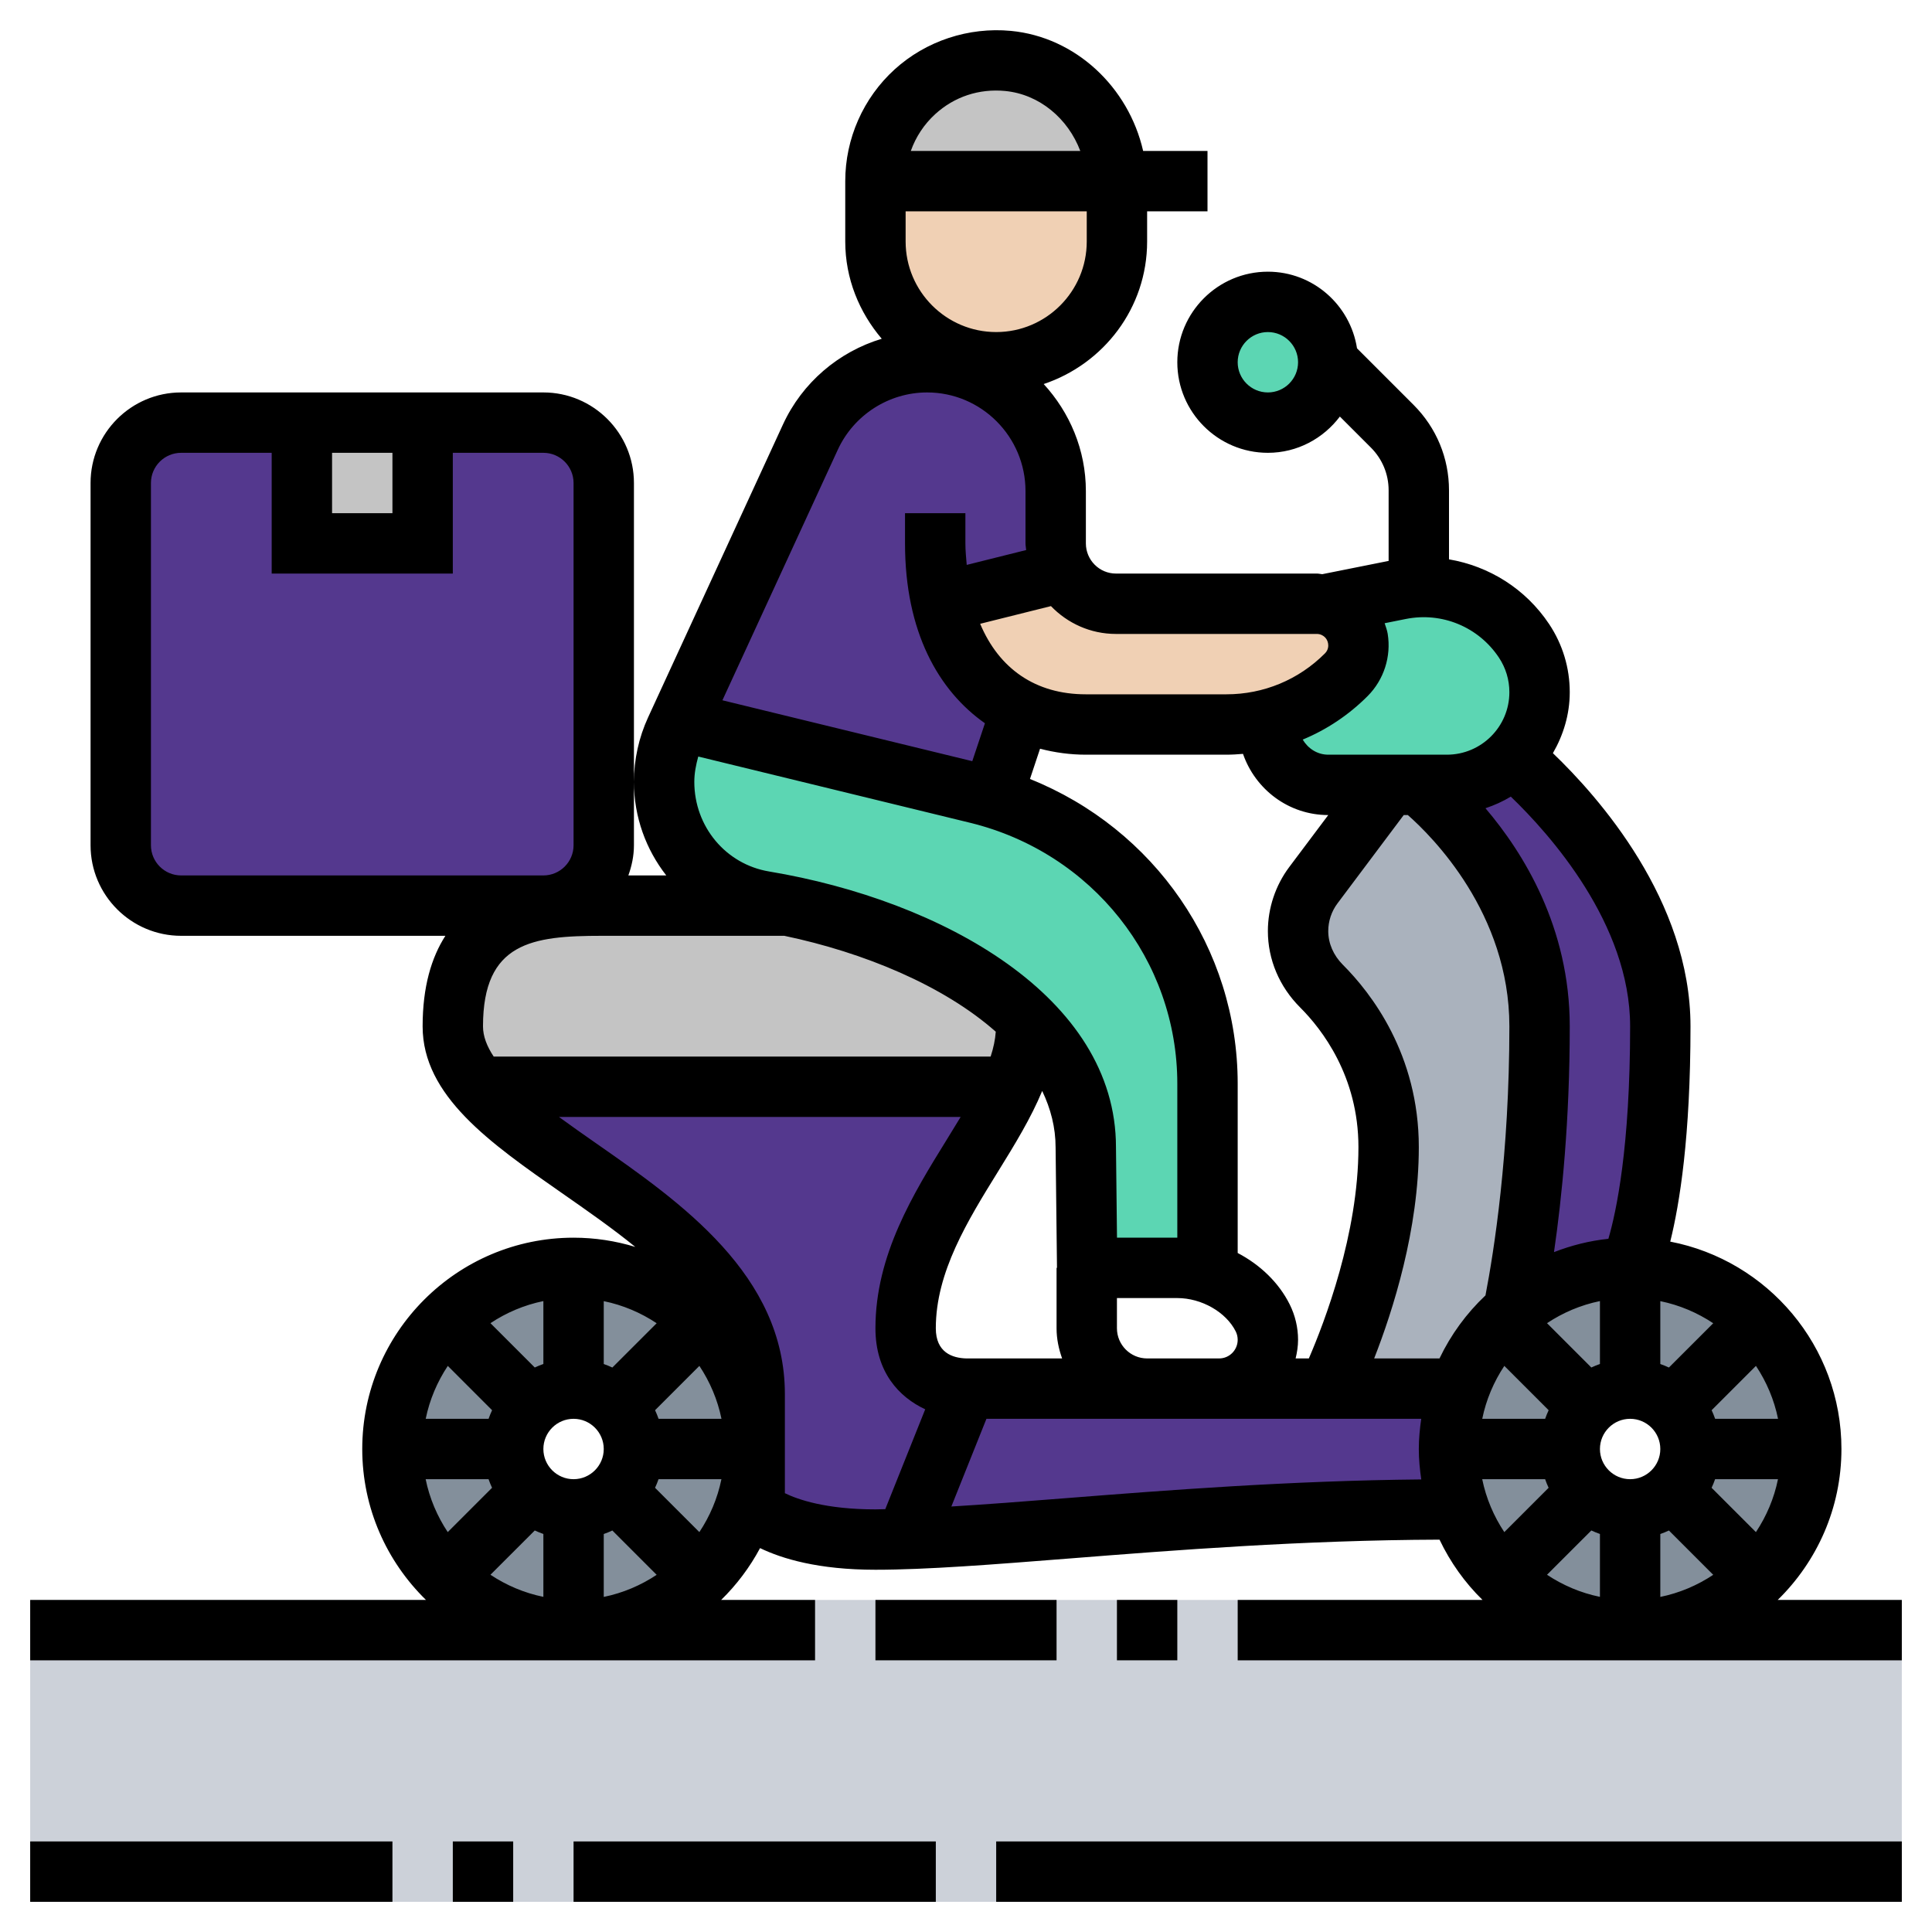
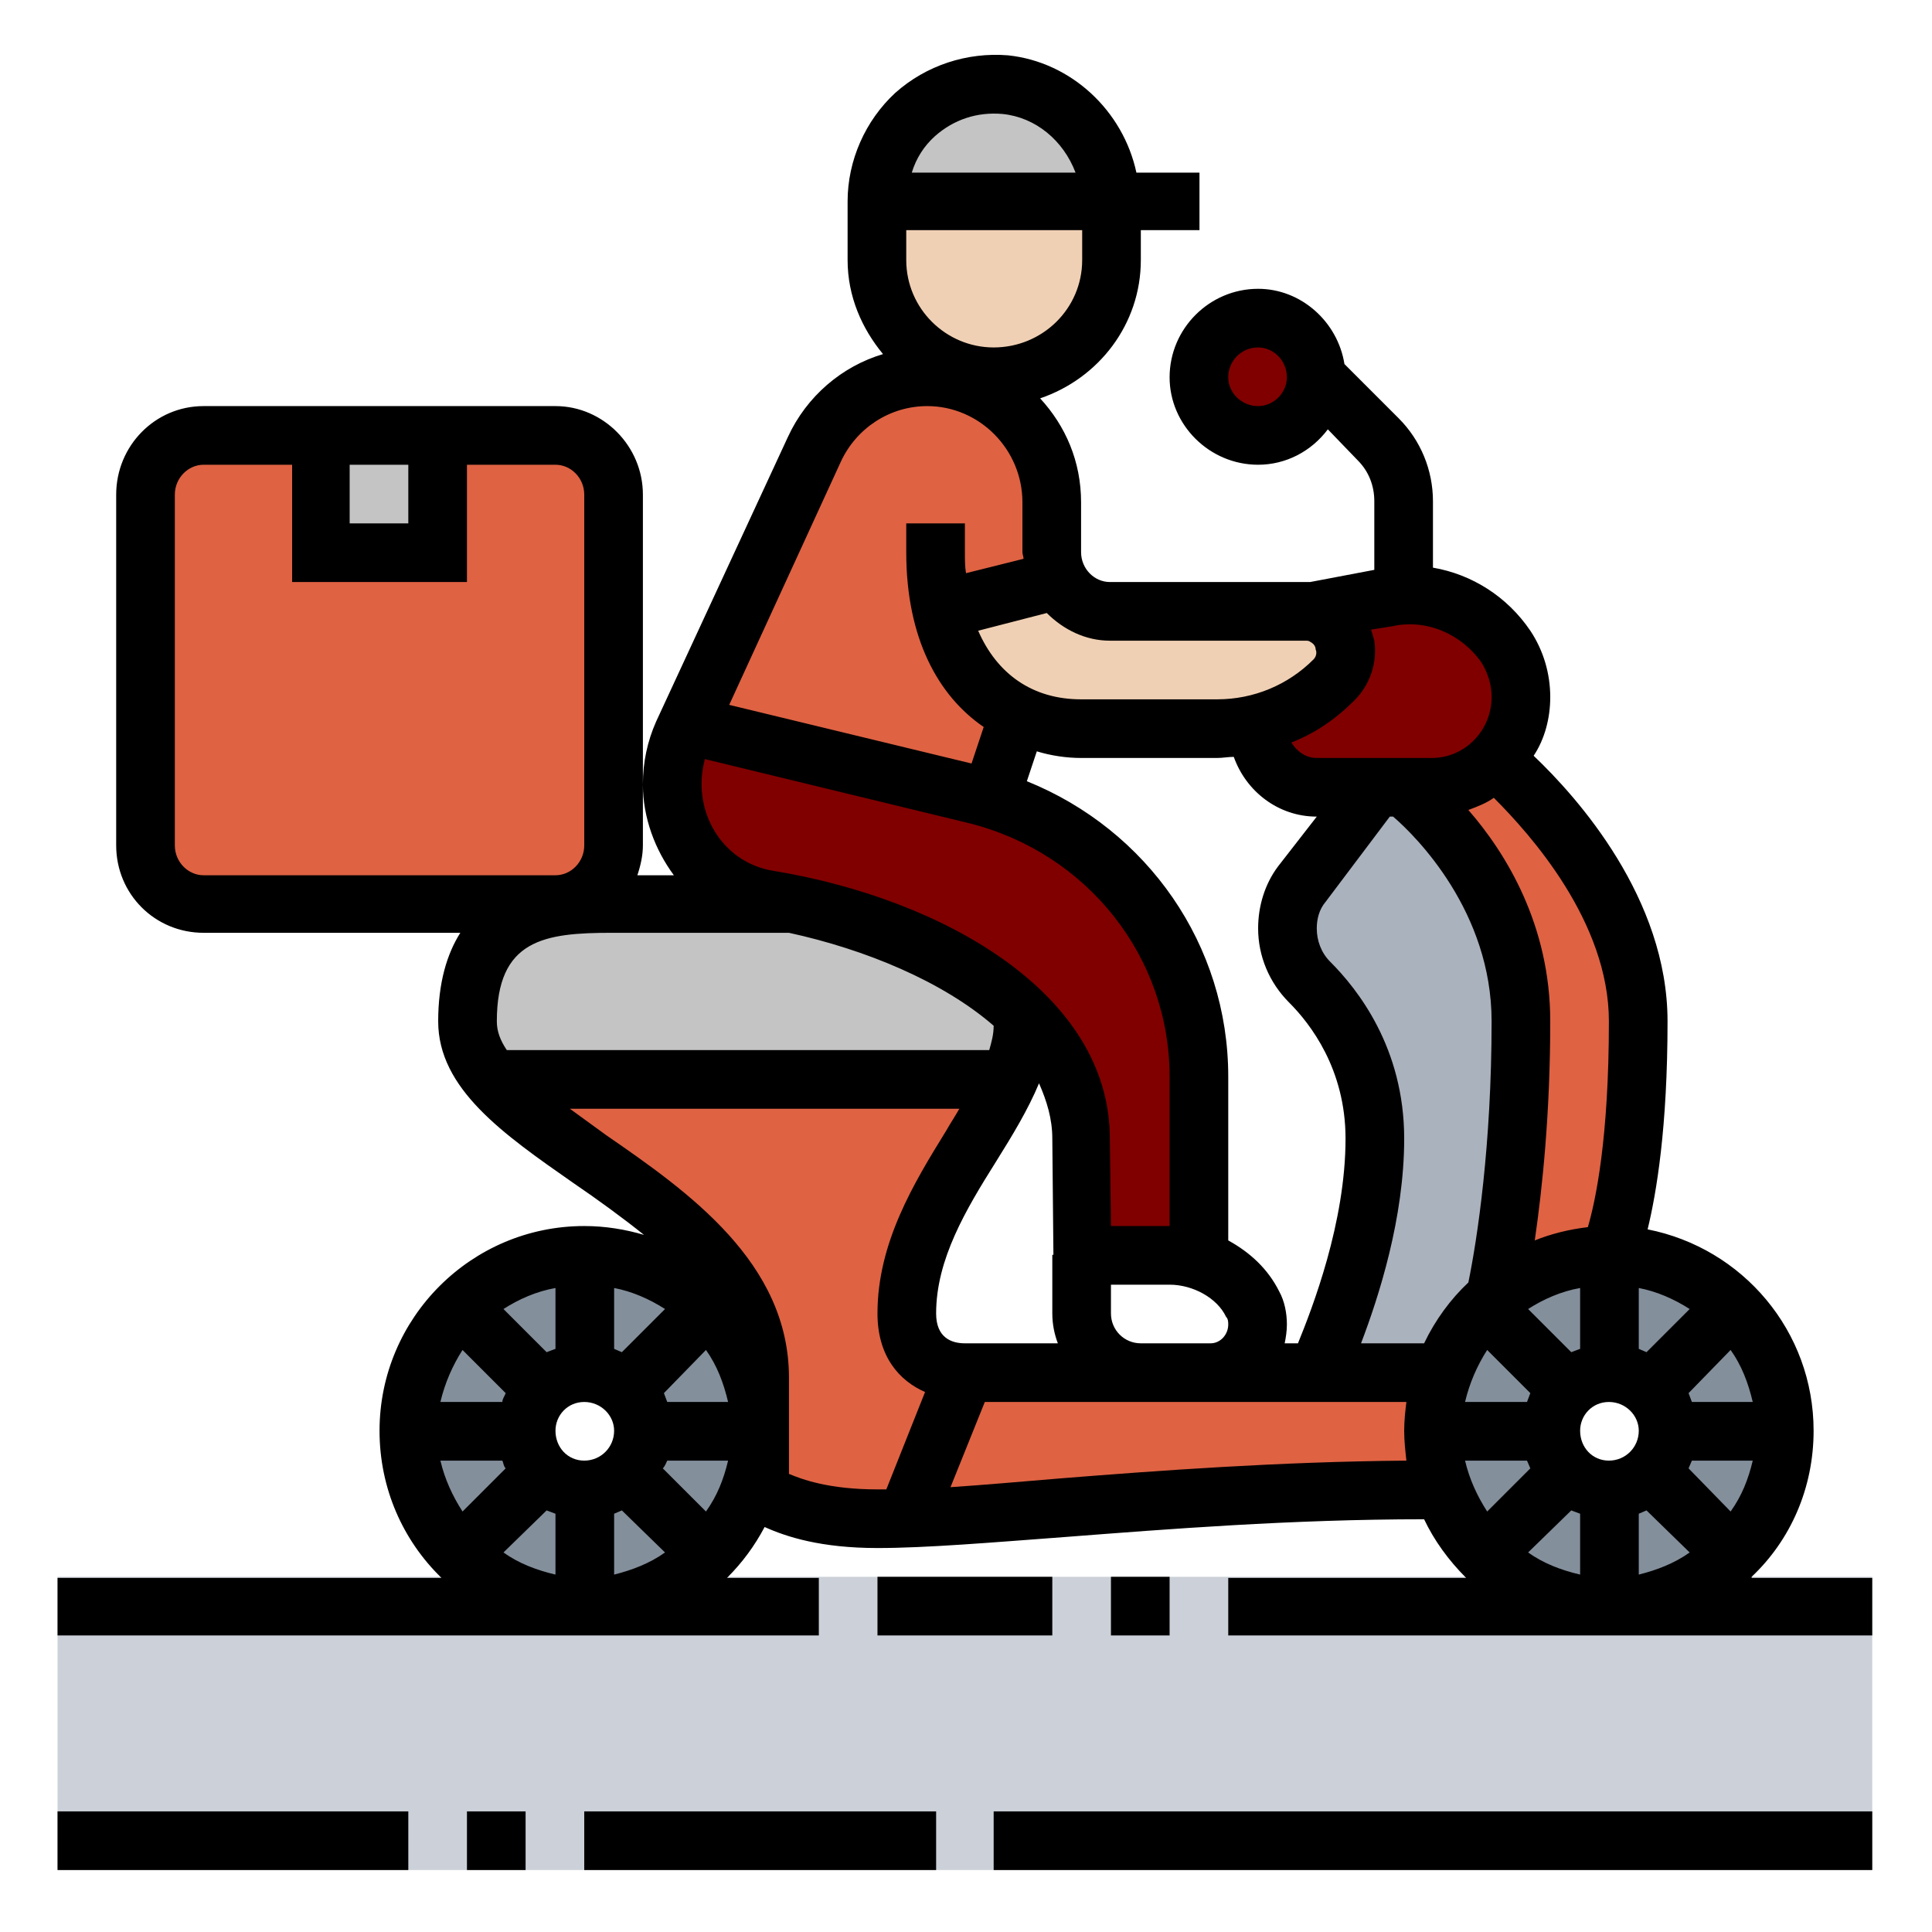
- <svg xmlns="http://www.w3.org/2000/svg" width="64" height="64">
-   <g>
-     <rect x="-1" y="-1" width="66" height="66" id="canvas_background" fill="none" />
-   </g>
-   <g>
-     <path d="m1,53l0,10l12,0l2,0l2,0l2,0l12,0l2,0l30,0l0,-10l-62,0z" fill="#ccd1d9" id="svg_1" />
-     <path d="m54,42c-3.314,0 -6,2.686 -6,6s2.686,6 6,6s6,-2.686 6,-6s-2.686,-6 -6,-6zm0,8c-1.105,0 -2,-0.895 -2,-2s0.895,-2 2,-2s2,0.895 2,2s-0.895,2 -2,2z" fill="#838f9b" id="svg_2" />
-     <path d="m19,42c-3.314,0 -6,2.686 -6,6s2.686,6 6,6s6,-2.686 6,-6s-2.686,-6 -6,-6zm0,8c-1.105,0 -2,-0.895 -2,-2s0.895,-2 2,-2s2,0.895 2,2s-0.895,2 -2,2z" fill="#838f9b" id="svg_3" />
-     <path d="m55,34c0,6 -1,8 -1,8c-1.48,0 -2.83,0.53 -3.87,1.42c0.27,-1.31 0.87,-4.77 0.87,-9.42c0,-5 -4,-8 -4,-8l0.93,0c0.85,0 1.62,-0.34 2.17,-0.9l0.01,-0.01c0.74,0.63 4.89,4.35 4.89,8.91z" fill="#54388e" id="svg_4" />
-     <circle cx="42" cy="12" fill="#5cd6b3" r="2" id="svg_5" />
-     <path d="m50.11,25.09l-0.01,0.01c-0.55,0.56 -1.32,0.9 -2.17,0.9l-0.93,0l-1,0l-2,0c-1.1,0 -2,-0.9 -2,-2l-0.04,-0.17c0.99,-0.23 1.9,-0.74 2.64,-1.48c0.27,-0.27 0.4,-0.62 0.4,-0.97c0,-0.49 -0.27,-0.98 -0.76,-1.23c-0.08,-0.04 -0.17,-0.08 -0.26,-0.1l0.02,-0.05l2.38,-0.48c1.58,-0.31 3.21,0.36 4.1,1.71c0.34,0.5 0.52,1.09 0.52,1.7c0,0.85 -0.34,1.61 -0.89,2.16z" fill="#5cd6b3" id="svg_6" />
-     <path d="m47,26s4,3 4,8c0,4.65 -0.6,8.11 -0.87,9.42c-0.8,0.68 -1.43,1.57 -1.78,2.58l-4.35,0s2,-4 2,-8c0,-2.67 -1.34,-4.45 -2.22,-5.34c-0.49,-0.48 -0.78,-1.13 -0.78,-1.82c0,-0.54 0.18,-1.08 0.51,-1.51l2.49,-3.33l1,0z" fill="#aab2bd" id="svg_7" />
-     <path d="m16,36l17,0l0.41,0.19c-1.11,2.32 -3.41,4.78 -3.41,7.81c0,2 2,2 2,2l-1.99,4.98c-0.36,0.01 -0.69,0.02 -1.01,0.02c-3,0 -4,-1 -4,-1l0,-2l0,-1.82c0,-5.02 -6.6,-7.28 -9.08,-10.1l0.08,-0.08z" fill="#54388e" id="svg_8" />
-     <path d="m48,48c0,0.66 0.11,1.3 0.31,1.89l-0.31,0.11c-7.37,0 -13.88,0.85 -17.99,0.98l1.99,-4.98l6,0l2.39,0l3.61,0l4.35,0c-0.23,0.63 -0.35,1.3 -0.35,2z" fill="#54388e" id="svg_9" />
-     <path d="m33,36l-17,0l-0.08,0.08c-0.57,-0.65 -0.92,-1.33 -0.92,-2.08c0,-4 3.1,-4 4.93,-4l6.07,0l0,-0.01c3.08,0.61 6.22,1.93 8.13,3.88l-0.13,0.13c0,0.73 -0.23,1.45 -0.59,2.19l-0.41,-0.19z" fill="#c4c4c4" id="svg_10" />
-     <path d="m20,15.875l0,12c0,1.1 -0.9,2 -2,2l-12,0c-1.1,0 -2,-0.9 -2,-2l0,-12c0,-1.1 0.9,-2 2,-2l4,0l0,4l4,0l0,-4l4,0c1.1,0 2,0.9 2,2z" fill="#54388e" id="svg_11" />
-     <path d="m10,14l4,0l0,4l-4,0l0,-4z" fill="#c4c4c4" id="svg_12" />
-     <path d="m40,42l-0.05,0.15c-0.31,-0.1 -0.63,-0.15 -0.95,-0.15l-2.99,0l-0.04,-4c0,-1.59 -0.7,-2.97 -1.84,-4.13c-1.91,-1.95 -5.05,-3.27 -8.13,-3.88c-0.23,-0.05 -0.46,-0.09 -0.69,-0.13c-0.96,-0.16 -1.79,-0.66 -2.37,-1.37c-0.59,-0.71 -0.94,-1.61 -0.94,-2.59c0,-0.59 0.13,-1.18 0.38,-1.72l0.18,-0.38l0.44,0.2l0.01,0l9.38,2.29c0.17,0.04 0.33,0.09 0.49,0.14c4.1,1.22 7.12,5 7.12,9.47l0,6.1z" fill="#5cd6b3" id="svg_13" />
-     <path d="m31.18,19.95c0.41,1.79 1.38,2.98 2.65,3.57l-0.83,2.48l-0.12,0.43c-0.16,-0.05 -0.32,-0.1 -0.49,-0.14l-9.38,-2.29l-0.01,0l-0.44,-0.2l4.28,-9.32c0.35,-0.76 0.9,-1.38 1.58,-1.81c0.67,-0.43 1.46,-0.67 2.29,-0.67c2.35,0 4.26,1.91 4.26,4.27l0,1.73c0,0.34 0.09,0.67 0.24,0.95l-0.21,0.05l-3.82,0.95z" fill="#54388e" id="svg_14" />
-     <path d="m44.24,20.15c0.49,0.25 0.76,0.74 0.76,1.23c0,0.35 -0.13,0.7 -0.4,0.97c-0.74,0.74 -1.65,1.25 -2.64,1.48c-0.43,0.12 -0.88,0.17 -1.33,0.17l-4.66,0c-0.77,0 -1.49,-0.15 -2.14,-0.48c-1.27,-0.59 -2.24,-1.78 -2.65,-3.57l3.82,-0.95l0.21,-0.05c0.34,0.62 1,1.05 1.76,1.05l6.66,0c0.12,0 0.24,0.02 0.35,0.05c0.09,0.02 0.18,0.06 0.26,0.1z" fill="#f0d0b4" id="svg_15" />
-     <path d="m37,6.17l0,1.83c0,1.1 -0.45,2.1 -1.17,2.83c-0.73,0.72 -1.73,1.17 -2.83,1.17c-2.21,0 -4,-1.79 -4,-4l0,-2l7.99,0c0.01,0.06 0.01,0.11 0.01,0.17z" fill="#f0d0b4" id="svg_16" />
-     <path d="m36.99,6l-7.99,0c0,-2.34 2.01,-4.21 4.39,-3.98c2.02,0.19 3.53,1.96 3.6,3.98z" fill="#c4c4c4" id="svg_17" />
-     <path d="m58.889,53c1.301,-1.272 2.111,-3.042 2.111,-5c0,-3.405 -2.445,-6.247 -5.671,-6.87c0.311,-1.25 0.671,-3.478 0.671,-7.13c0,-4.174 -3.053,-7.608 -4.558,-9.05c0.345,-0.598 0.558,-1.282 0.558,-2.02c0,-0.806 -0.236,-1.586 -0.684,-2.258c-0.781,-1.17 -1.988,-1.917 -3.316,-2.143l0,-2.286c0,-1.068 -0.416,-2.072 -1.172,-2.829l-1.875,-1.875c-0.223,-1.434 -1.456,-2.539 -2.953,-2.539c-1.654,0 -3,1.346 -3,3s1.346,3 3,3c0.977,0 1.837,-0.476 2.385,-1.201l1.029,1.029c0.378,0.379 0.586,0.881 0.586,1.415l0,2.338l-2.196,0.439l0,0.001c-0.06,-0.005 -0.118,-0.021 -0.178,-0.021l-6.66,0c-0.549,0 -0.995,-0.449 -0.995,-1l0,-1.731c0,-1.37 -0.538,-2.609 -1.397,-3.547c1.983,-0.664 3.426,-2.518 3.426,-4.722l0,-1l2,0l0,-2l-2.132,0c-0.482,-2.113 -2.234,-3.772 -4.381,-3.977c-1.399,-0.132 -2.811,0.331 -3.851,1.276s-1.636,2.295 -1.636,3.701l0,2c0,1.233 0.466,2.349 1.209,3.222c-1.423,0.428 -2.632,1.449 -3.272,2.839l-4.468,9.703c-0.307,0.666 -0.469,1.404 -0.469,2.136c0,1.168 0.402,2.242 1.071,3.1l-1.256,0c0.113,-0.314 0.185,-0.648 0.185,-1l0,-2.1l0,-9.9c0,-1.654 -1.346,-3 -3,-3l-12,0c-1.654,0 -3,1.346 -3,3l0,12c0,1.654 1.346,3 3,3l8.754,0c-0.459,0.715 -0.754,1.679 -0.754,3c0,2.305 2.243,3.869 4.618,5.525c0.829,0.578 1.667,1.162 2.427,1.781c-0.648,-0.198 -1.334,-0.306 -2.045,-0.306c-3.859,0 -7,3.14 -7,7c0,1.958 0.81,3.728 2.111,5l-13.111,0l0,2l26,0l0,-2l-3.111,0c0.512,-0.501 0.948,-1.079 1.289,-1.717c0.724,0.349 1.922,0.717 3.822,0.717c1.696,0 3.899,-0.174 6.451,-0.375c3.441,-0.272 7.706,-0.607 12.235,-0.622c0.357,0.748 0.838,1.424 1.424,1.997l-8.11,0l0,2l22,0l0,-2l-4.111,0zm-16.889,-40c-0.552,0 -1,-0.449 -1,-1s0.448,-1 1,-1s1,0.449 1,1s-0.448,1 -1,1zm-9.988,32c-0.462,-0.012 -1.012,-0.195 -1.012,-1c0,-1.859 1.05,-3.556 2.065,-5.197c0.558,-0.901 1.092,-1.775 1.459,-2.664c0.281,0.586 0.444,1.209 0.444,1.872l0.046,3.989l-0.014,0l0,2c0,0.352 0.072,0.686 0.184,1l-3.172,0zm-15.658,-10c-0.222,-0.335 -0.354,-0.668 -0.354,-1c0,-2.785 1.63,-3 3.933,-3l6.049,0c2.632,0.552 5.272,1.644 7.004,3.177c-0.019,0.266 -0.077,0.54 -0.17,0.823l-16.462,0zm6.777,-9.939l9.015,2.197c4.036,0.991 6.854,4.545 6.854,8.642l0,5.1l-1.998,0l-0.034,-3c0,-4.983 -5.771,-8.176 -11.49,-9.131c-1.436,-0.239 -2.478,-1.488 -2.478,-2.969c0,-0.283 0.054,-0.564 0.131,-0.839zm13.869,18.939l0,-1l2,0c0.802,0 1.615,0.464 1.935,1.105c0.043,0.086 0.065,0.182 0.065,0.277c0,0.341 -0.275,0.618 -0.614,0.618l-2.386,0c-0.552,0 -1,-0.449 -1,-1zm5.724,-0.788c-0.362,-0.727 -0.982,-1.316 -1.724,-1.705l0,-5.607c0,-4.494 -2.764,-8.445 -6.881,-10.095l0.334,-1.003c0.496,0.13 1.005,0.198 1.515,0.198l4.658,0c0.185,0 0.368,-0.012 0.55,-0.027c0.407,1.175 1.512,2.027 2.824,2.027l-1.295,1.726c-0.454,0.607 -0.705,1.359 -0.705,2.117c0,0.943 0.38,1.841 1.069,2.53c0.721,0.72 1.931,2.279 1.931,4.627c0,2.88 -1.13,5.813 -1.643,7l-0.438,0c0.048,-0.199 0.081,-0.404 0.081,-0.618c0,-0.404 -0.096,-0.809 -0.276,-1.17zm1.758,-11.255c-0.31,-0.311 -0.482,-0.706 -0.482,-1.114c0,-0.328 0.108,-0.654 0.306,-0.917l2.194,-2.926l0.137,0c0.797,0.701 3.363,3.248 3.363,7c0,4.23 -0.512,7.459 -0.792,8.912c-0.629,0.593 -1.146,1.3 -1.523,2.088l-2.164,0c0.622,-1.588 1.479,-4.269 1.479,-7c0,-3.069 -1.577,-5.103 -2.518,-6.043zm4.619,15.043c0.13,-0.637 0.384,-1.229 0.732,-1.753l1.468,1.468c-0.044,0.093 -0.082,0.188 -0.116,0.285l-2.084,0zm4.899,2c-0.552,0 -1,-0.449 -1,-1s0.448,-1 1,-1s1,0.449 1,1s-0.448,1 -1,1zm1,1.816c0.098,-0.035 0.193,-0.072 0.285,-0.116l1.468,1.468c-0.524,0.348 -1.116,0.602 -1.753,0.732l0,-2.084zm3.167,-0.063l-1.468,-1.468c0.044,-0.093 0.082,-0.188 0.116,-0.285l2.083,0c-0.129,0.637 -0.383,1.229 -0.731,1.753zm-1.351,-3.753c-0.035,-0.098 -0.072,-0.193 -0.116,-0.285l1.468,-1.468c0.348,0.524 0.602,1.116 0.732,1.753l-2.084,0zm-1.531,-1.699c-0.093,-0.044 -0.188,-0.082 -0.285,-0.116l0,-2.083c0.637,0.13 1.229,0.384 1.753,0.732l-1.468,1.467zm-2.285,-0.117c-0.098,0.035 -0.193,0.072 -0.285,0.116l-1.468,-1.468c0.524,-0.348 1.116,-0.602 1.753,-0.732l0,2.084zm-1.816,3.816c0.035,0.098 0.072,0.193 0.116,0.285l-1.468,1.468c-0.348,-0.524 -0.602,-1.116 -0.732,-1.753l2.084,0zm1.531,1.699c0.093,0.044 0.188,0.081 0.285,0.116l0,2.083c-0.637,-0.13 -1.229,-0.384 -1.753,-0.732l1.468,-1.467zm1.285,-16.699c0,4.008 -0.459,6.145 -0.72,7.037c-0.63,0.065 -1.232,0.22 -1.802,0.441c0.26,-1.791 0.522,-4.362 0.522,-7.478c0,-3.279 -1.533,-5.748 -2.792,-7.226c0.296,-0.099 0.577,-0.225 0.839,-0.385c1.282,1.233 3.953,4.21 3.953,7.611zm-4.348,-12.219c0.228,0.342 0.348,0.739 0.348,1.149c0,1.142 -0.929,2.07 -2.07,2.07l-3.93,0c-0.365,0 -0.672,-0.207 -0.846,-0.5c0.795,-0.329 1.525,-0.815 2.152,-1.443c0.537,-0.539 0.785,-1.31 0.663,-2.062c-0.02,-0.121 -0.063,-0.235 -0.101,-0.35l0.704,-0.141c1.195,-0.238 2.404,0.263 3.08,1.277zm-12.686,-0.781l6.66,0c0.058,0 0.114,0.014 0.166,0.04c0.149,0.075 0.191,0.206 0.203,0.277c0.012,0.072 0.014,0.209 -0.105,0.328c-0.872,0.874 -2.032,1.355 -3.264,1.355l-4.658,0c-1.668,0 -2.873,-0.849 -3.499,-2.336l2.345,-0.586c0.545,0.566 1.306,0.922 2.152,0.922zm-5.984,-17.221c0.632,-0.575 1.448,-0.848 2.315,-0.765c1.133,0.109 2.082,0.91 2.489,1.986l-5.614,0c0.164,-0.463 0.44,-0.884 0.81,-1.221zm-0.982,3.221l6,0l0,1c0,1.654 -1.346,3 -3,3s-3,-1.346 -3,-3l0,-1zm-2.247,7.898c0.531,-1.153 1.692,-1.898 2.959,-1.898c1.797,0 3.259,1.466 3.259,3.269l0,1.731c0,0.076 0.017,0.147 0.022,0.221l-1.969,0.492c-0.019,-0.234 -0.044,-0.463 -0.044,-0.713l0,-1l-2,0l0,1c0,2.934 1.11,4.879 2.647,5.959l-0.419,1.256l-8.277,-2.017l3.822,-8.3zm-16.753,0.102l2,0l0,2l-2,0l0,-2zm-6,13l0,-12c0,-0.551 0.448,-1 1,-1l3,0l0,4l6,0l0,-4l3,0c0.552,0 1,0.449 1,1l0,12c0,0.551 -0.448,1 -1,1l-12,0c-0.552,0 -1,-0.449 -1,-1zm16.816,19c-0.035,-0.098 -0.072,-0.193 -0.116,-0.285l1.468,-1.468c0.348,0.524 0.602,1.116 0.732,1.753l-2.084,0zm-1.816,1c0,0.551 -0.448,1 -1,1s-1,-0.449 -1,-1s0.448,-1 1,-1s1,0.449 1,1zm0.285,-2.699c-0.093,-0.044 -0.188,-0.082 -0.285,-0.116l0,-2.083c0.637,0.13 1.229,0.384 1.753,0.732l-1.468,1.467zm-2.285,-0.117c-0.098,0.035 -0.193,0.072 -0.285,0.116l-1.468,-1.468c0.524,-0.348 1.116,-0.602 1.753,-0.732l0,2.084zm-1.699,1.531c-0.044,0.093 -0.082,0.188 -0.116,0.285l-2.083,0c0.13,-0.637 0.384,-1.229 0.732,-1.753l1.467,1.468zm-0.117,2.285c0.035,0.098 0.072,0.193 0.116,0.285l-1.468,1.468c-0.348,-0.524 -0.602,-1.116 -0.732,-1.753l2.084,0zm1.531,1.699c0.093,0.044 0.188,0.081 0.285,0.116l0,2.083c-0.637,-0.13 -1.229,-0.384 -1.753,-0.732l1.468,-1.467zm2.285,0.117c0.098,-0.035 0.193,-0.072 0.285,-0.116l1.468,1.468c-0.524,0.348 -1.116,0.602 -1.753,0.732l0,-2.084zm3.167,-0.063l-1.468,-1.468c0.044,-0.093 0.082,-0.188 0.116,-0.285l2.083,0c-0.129,0.637 -0.383,1.229 -0.731,1.753zm2.833,-1.289l0,-3.283c0,-3.947 -3.459,-6.359 -6.237,-8.296c-0.428,-0.299 -0.848,-0.593 -1.247,-0.885l13.307,0c-0.149,0.247 -0.302,0.497 -0.459,0.75c-1.108,1.792 -2.364,3.822 -2.364,6.25c0,1.446 0.776,2.278 1.649,2.685l-1.323,3.308c-0.105,0.001 -0.226,0.007 -0.326,0.007c-1.643,0 -2.572,-0.327 -3,-0.536zm9.294,0.166c-1.379,0.109 -2.641,0.206 -3.779,0.275l1.162,-2.905l14.403,0c-0.047,0.328 -0.08,0.66 -0.08,1c0,0.343 0.033,0.678 0.081,1.008c-4.377,0.041 -8.464,0.36 -11.787,0.622z" id="svg_18" />
-     <path d="m37,53l2,0l0,2l-2,0l0,-2z" id="svg_19" />
-     <path d="m1,61l12,0l0,2l-12,0l0,-2z" id="svg_20" />
-     <path d="m19,61l12,0l0,2l-12,0l0,-2z" id="svg_21" />
-     <path d="m15,61l2,0l0,2l-2,0l0,-2z" id="svg_22" />
-     <path d="m33,61l30,0l0,2l-30,0l0,-2z" id="svg_23" />
-     <path d="m29,53l6,0l0,2l-6,0l0,-2z" id="svg_24" />
+ <svg xmlns="http://www.w3.org/2000/svg" xml:space="preserve" width="17.462mm" height="17.462mm" version="1.1" style="shape-rendering:geometricPrecision; text-rendering:geometricPrecision; image-rendering:optimizeQuality; fill-rule:evenodd; clip-rule:evenodd" viewBox="0 0 1746 1746">
+   <defs>
+     <style type="text/css">
+    
+     .fil0 {fill:none}
+     .fil8 {fill:black}
+     .fil4 {fill:maroon}
+     .fil2 {fill:#838F9B}
+     .fil5 {fill:#AAB2BD}
+     .fil6 {fill:#C4C4C4}
+     .fil1 {fill:#CCD1D9}
+     .fil3 {fill:#DF6243}
+     .fil7 {fill:#F0D0B4}
+    
+   </style>
+   </defs>
+   <g id="Layer_x0020_1">
+     <rect id="canvas_background" class="fil0" x="89" y="77" width="15399" height="10636" />
+     <rect id="canvas_background_0" class="fil0" x="-1" y="-3" width="1746" height="1746" />
+     <polygon id="svg_1" class="fil1" points="52,1425 52,1690 369,1690 422,1690 475,1690 528,1690 846,1690 898,1690 1692,1690 1692,1425 52,1425 " />
+     <path id="svg_2" class="fil2" d="M1454 1134c-88,0 -159,72 -159,159 0,88 71,159 159,159 88,0 159,-71 159,-159 0,-87 -71,-159 -159,-159zm0 212c-29,0 -53,-24 -53,-53 0,-29 24,-53 53,-53 29,0 53,24 53,53 0,29 -24,53 -53,53z" />
+     <path id="svg_3" class="fil2" d="M528 1134c-88,0 -159,72 -159,159 0,88 71,159 159,159 88,0 159,-71 159,-159 0,-87 -71,-159 -159,-159zm0 212c-29,0 -53,-24 -53,-53 0,-29 24,-53 53,-53 29,0 53,24 53,53 0,29 -24,53 -53,53z" />
+     <path id="svg_4" class="fil3" d="M1481 923c0,159 -27,211 -27,211 -39,0 -75,14 -102,38 7,-35 23,-126 23,-249 0,-132 -106,-212 -106,-212l25 0c22,0 42,-9 57,-24l0 0c20,17 130,115 130,236z" />
+     <circle id="svg_5" class="fil4" cx="1137" cy="341" r="53" />
+     <path id="svg_6" class="fil4" d="M1351 687l0 0c-15,15 -35,24 -57,24l-25 0 -27 0 -52 0c-30,0 -53,-24 -53,-53l-1 -4c26,-6 50,-20 69,-39 8,-8 11,-17 11,-26 0,-13 -7,-26 -20,-33 -2,-1 -5,-2 -7,-2l1 -2 62 -12c42,-9 85,9 109,45 9,13 14,29 14,45 0,22 -9,42 -24,57l0 0z" />
+     <path id="svg_7" class="fil5" d="M1269 711c0,0 106,80 106,212 0,123 -16,214 -23,249 -21,18 -38,42 -47,68l-115 0c0,0 52,-106 52,-211 0,-71 -35,-118 -58,-142 -13,-12 -21,-30 -21,-48 0,-14 5,-28 14,-40l65 -88 27 0 0 0z" />
+     <path id="svg_8" class="fil3" d="M449 976l449 0 11 5c-29,61 -90,126 -90,206 0,53 53,53 53,53l-53 132c-9,0 -18,1 -26,1 -80,0 -106,-27 -106,-27l0 -53 0 -48c0,-133 -175,-193 -240,-267l2 -2 0 0z" />
+     <path id="svg_9" class="fil3" d="M1295 1293c0,18 3,35 9,50l-9 3c-195,0 -367,23 -476,26l53 -132 159 0 63 0 96 0 115 0c-6,17 -10,35 -10,53l0 0z" />
+     <path id="svg_10" class="fil6" d="M898 976l-449 0 -2 2c-15,-17 -25,-35 -25,-55 0,-106 82,-106 131,-106l160 0 0 0c82,16 165,51 215,102l-3 4c0,19 -6,38 -16,58l-11 -5 0 0z" />
+     <path id="svg_11" class="fil3" d="M555 443l0 318c0,29 -24,53 -53,53l-318 0c-29,0 -53,-24 -53,-53l0 -318c0,-29 24,-53 53,-53l106 0 0 106 106 0 0 -106 106 0c29,0 53,24 53,53l0 0z" />
+     <polygon id="svg_12" class="fil6" points="290,394 396,394 396,499 290,499 " />
+     <path id="svg_13" class="fil4" d="M1084 1134l-2 4c-8,-2 -16,-4 -25,-4l-79 0 -1 -105c0,-42 -18,-79 -49,-110 -50,-51 -133,-86 -215,-102 -6,-2 -12,-3 -18,-4 -25,-4 -47,-17 -63,-36 -15,-19 -25,-43 -25,-69 0,-15 4,-31 10,-45l5 -10 12 5 0 0 248 61c5,1 9,2 13,3 109,33 189,133 189,251l0 161 0 0z" />
+     <path id="svg_14" class="fil3" d="M850 551c11,47 37,79 70,95l-22 65 -3 12c-4,-2 -8,-3 -13,-4l-248 -61 0 0 -12 -5 114 -247c9,-20 23,-36 41,-48 18,-11 39,-17 61,-17 62,0 113,50 113,113l0 45c0,9 2,18 6,26l-6 1 -101 25 0 0z" />
+     <path id="svg_15" class="fil7" d="M1196 556c13,7 20,20 20,33 0,9 -3,18 -11,26 -19,19 -43,33 -69,39 -12,3 -24,4 -36,4l-123 0c-20,0 -39,-4 -57,-12 -33,-16 -59,-48 -70,-95l101 -25 6 -1c9,16 26,27 47,27l176 0c3,0 6,1 9,2 2,0 5,1 7,2l0 0z" />
+     <path id="svg_16" class="fil7" d="M1004 186l0 49c0,29 -12,55 -31,75 -19,19 -45,31 -75,31 -58,0 -105,-48 -105,-106l0 -53 211 0c0,2 0,3 0,4l0 0z" />
+     <path id="svg_17" class="fil6" d="M1004 182l-211 0c0,-62 53,-111 116,-105 53,5 93,52 95,105z" />
+     <path id="svg_18" class="fil8" d="M1583 1425c35,-33 56,-80 56,-132 0,-90 -64,-165 -150,-182 8,-33 18,-92 18,-188 0,-111 -81,-202 -121,-240 10,-15 15,-34 15,-53 0,-21 -6,-42 -18,-60 -21,-31 -53,-51 -88,-57l0 -60c0,-28 -11,-55 -31,-75l-49 -49c-6,-38 -39,-68 -78,-68 -44,0 -80,36 -80,80 0,43 36,79 80,79 25,0 48,-12 63,-32l27 28c10,10 15,23 15,37l0 62 -58 11 0 0c-1,0 -3,0 -4,0l-177 0c-14,0 -26,-12 -26,-27l0 -45c0,-37 -14,-69 -37,-94 53,-18 91,-67 91,-125l0 -27 53 0 0 -52 -57 0c-12,-56 -59,-100 -116,-106 -37,-3 -74,9 -102,34 -27,25 -43,61 -43,98l0 53c0,33 13,62 32,85 -37,11 -69,38 -86,75l-119 257c-8,18 -12,37 -12,57 0,30 11,59 28,82l-33 0c3,-9 5,-18 5,-27l0 -55 0 -262c0,-44 -36,-80 -79,-80l-318 0c-44,0 -79,36 -79,80l0 317c0,44 35,79 79,79l232 0c-12,19 -20,45 -20,80 0,61 59,102 122,146 22,15 44,31 64,47 -17,-5 -35,-8 -54,-8 -102,0 -185,83 -185,185 0,52 21,99 56,133l-347 0 0 52 688 0 0 -52 -83 0c14,-14 25,-29 34,-46 20,9 51,19 102,19 44,0 103,-5 170,-10 91,-7 204,-16 324,-16 9,19 22,37 38,53l-215 0 0 52 582 0 0 -52 -109 0 0 -1zm-446 -1058c-15,0 -27,-12 -27,-26 0,-15 12,-27 27,-27 14,0 26,12 26,27 0,14 -12,26 -26,26zm-265 847c-12,0 -26,-5 -26,-27 0,-49 27,-94 54,-137 15,-24 29,-47 39,-71 7,16 12,32 12,50l1 105 -1 0 0 53c0,10 2,19 5,27l-84 0zm-414 -265c-6,-9 -9,-17 -9,-26 0,-74 43,-80 104,-80l160 0c69,15 139,44 185,84 0,8 -2,15 -4,22l-436 0 0 0zm179 -263l239 58c107,27 181,121 181,229l0 135 -53 0 -1 -79c0,-132 -152,-217 -304,-242 -38,-6 -65,-39 -65,-79 0,-7 1,-14 3,-22l0 0zm367 501l0 -26 53 0c21,0 43,12 51,29 2,2 2,5 2,7 0,9 -7,17 -16,17l-63 0c-15,0 -27,-12 -27,-27zm152 -20c-10,-20 -26,-35 -46,-46l0 -148c0,-119 -73,-223 -182,-267l9 -27c13,4 27,6 40,6l123 0c5,0 10,-1 15,-1 11,31 40,54 75,54l-35 45c-12,16 -18,36 -18,56 0,25 10,49 28,67 19,19 51,60 51,123 0,76 -30,153 -43,185l-12 0c1,-5 2,-11 2,-17 0,-10 -2,-21 -7,-30zm46 -298c-8,-8 -12,-19 -12,-30 0,-8 2,-17 8,-24l58 -77 3 0c21,18 89,86 89,185 0,112 -13,197 -21,236 -16,15 -30,34 -40,55l-57 0c16,-42 39,-113 39,-185 0,-82 -42,-135 -67,-160l0 0zm122 398c4,-17 11,-33 20,-47l39 39c-1,3 -2,5 -3,8l-56 0zm130 53c-15,0 -26,-12 -26,-27 0,-14 11,-26 26,-26 15,0 27,12 27,26 0,15 -12,27 -27,27zm27 48c2,-1 5,-2 7,-3l39 38c-14,10 -30,16 -46,20l0 -55zm83 -2l-38 -39c1,-2 2,-5 3,-7l55 0c-4,17 -10,32 -20,46zm-35 -99c-1,-3 -2,-5 -3,-8l38 -39c10,14 16,30 20,47l-55 0zm-41 -45c-2,-1 -5,-2 -7,-3l0 -55c16,3 32,10 46,19l-39 39zm-60 -3c-3,1 -5,2 -8,3l-39 -39c14,-9 30,-16 47,-19l0 55zm-48 101c1,2 2,5 3,7l-39 39c-9,-14 -16,-29 -20,-46l56 0zm40 45c3,1 5,2 8,3l0 55c-17,-4 -33,-10 -47,-20l39 -38zm34 -442c0,106 -12,162 -19,186 -17,2 -33,6 -48,12 7,-48 14,-116 14,-198 0,-87 -40,-152 -74,-191 8,-3 16,-6 23,-11 33,33 104,112 104,202l0 0zm-115 -324c6,10 9,20 9,31 0,30 -24,55 -54,55l-104 0c-10,0 -18,-6 -23,-14 21,-8 40,-21 57,-38 14,-14 21,-34 18,-54 -1,-4 -2,-7 -3,-10l19 -3c31,-7 63,7 81,33l0 0zm-336 -20l177 0c1,0 3,0 4,1 4,2 5,5 5,7 1,2 1,6 -2,9 -23,23 -54,36 -87,36l-123 0c-44,0 -76,-23 -93,-62l62 -16c15,15 35,25 57,25l0 0zm-158 -456c17,-15 38,-22 61,-20 30,3 55,24 66,53l-148 0c4,-13 11,-24 21,-33l0 0zm-26 85l159 0 0 27c0,44 -36,79 -80,79 -43,0 -79,-35 -79,-79l0 -27 0 0zm-59 209c14,-30 44,-50 78,-50 47,0 86,39 86,87l0 45c0,2 1,4 1,6l-52 13c-1,-6 -1,-12 -1,-19l0 -26 -53 0 0 26c0,78 29,130 70,158l-11 33 -219 -53 101 -220 0 0zm-444 3l53 0 0 53 -53 0 0 -53zm-158 344l0 -317c0,-15 12,-27 26,-27l80 0 0 106 158 0 0 -106 80 0c14,0 26,12 26,27l0 317c0,15 -12,27 -26,27l-318 0c-14,0 -26,-12 -26,-27l0 0zm445 503c-1,-3 -2,-5 -3,-8l38 -39c10,14 16,30 20,47l-55 0zm-48 26c0,15 -12,27 -27,27 -15,0 -26,-12 -26,-27 0,-14 11,-26 26,-26 15,0 27,12 27,26zm7 -71c-2,-1 -5,-2 -7,-3l0 -55c16,3 32,10 46,19l-39 39zm-60 -3c-3,1 -5,2 -8,3l-39 -39c14,-9 30,-16 47,-19l0 55zm-45 40c-1,3 -3,5 -3,8l-56 0c4,-17 11,-33 20,-47l39 39zm-3 61c1,2 1,5 3,7l-39 39c-9,-14 -16,-29 -20,-46l56 0zm40 45c3,1 5,2 8,3l0 55c-17,-4 -33,-10 -47,-20l39 -38zm61 3c2,-1 5,-2 7,-3l39 38c-14,10 -30,16 -46,20l0 -55zm83 -2l-39 -39c2,-2 3,-5 4,-7l55 0c-4,17 -10,32 -20,46zm75 -34l0 -87c0,-104 -91,-168 -165,-219 -11,-8 -22,-16 -33,-24l352 0c-4,7 -8,13 -12,20 -29,47 -62,101 -62,165 0,39 20,61 43,71l-35 88c-2,0 -6,0 -8,0 -44,0 -68,-9 -80,-14l0 0zm246 4c-36,3 -70,6 -100,8l31 -77 381 0c-1,8 -2,17 -2,26 0,9 1,18 2,27 -116,1 -224,9 -312,16l0 0z" />
+     <polygon id="svg_19" class="fil8" points="1004,1425 1057,1425 1057,1478 1004,1478 " />
+     <polygon id="svg_20" class="fil8" points="52,1637 369,1637 369,1690 52,1690 " />
+     <polygon id="svg_21" class="fil8" points="528,1637 846,1637 846,1690 528,1690 " />
+     <polygon id="svg_22" class="fil8" points="422,1637 475,1637 475,1690 422,1690 " />
+     <polygon id="svg_23" class="fil8" points="898,1637 1692,1637 1692,1690 898,1690 " />
+     <polygon id="svg_24" class="fil8" points="793,1425 951,1425 951,1478 793,1478 " />
  </g>
</svg>
